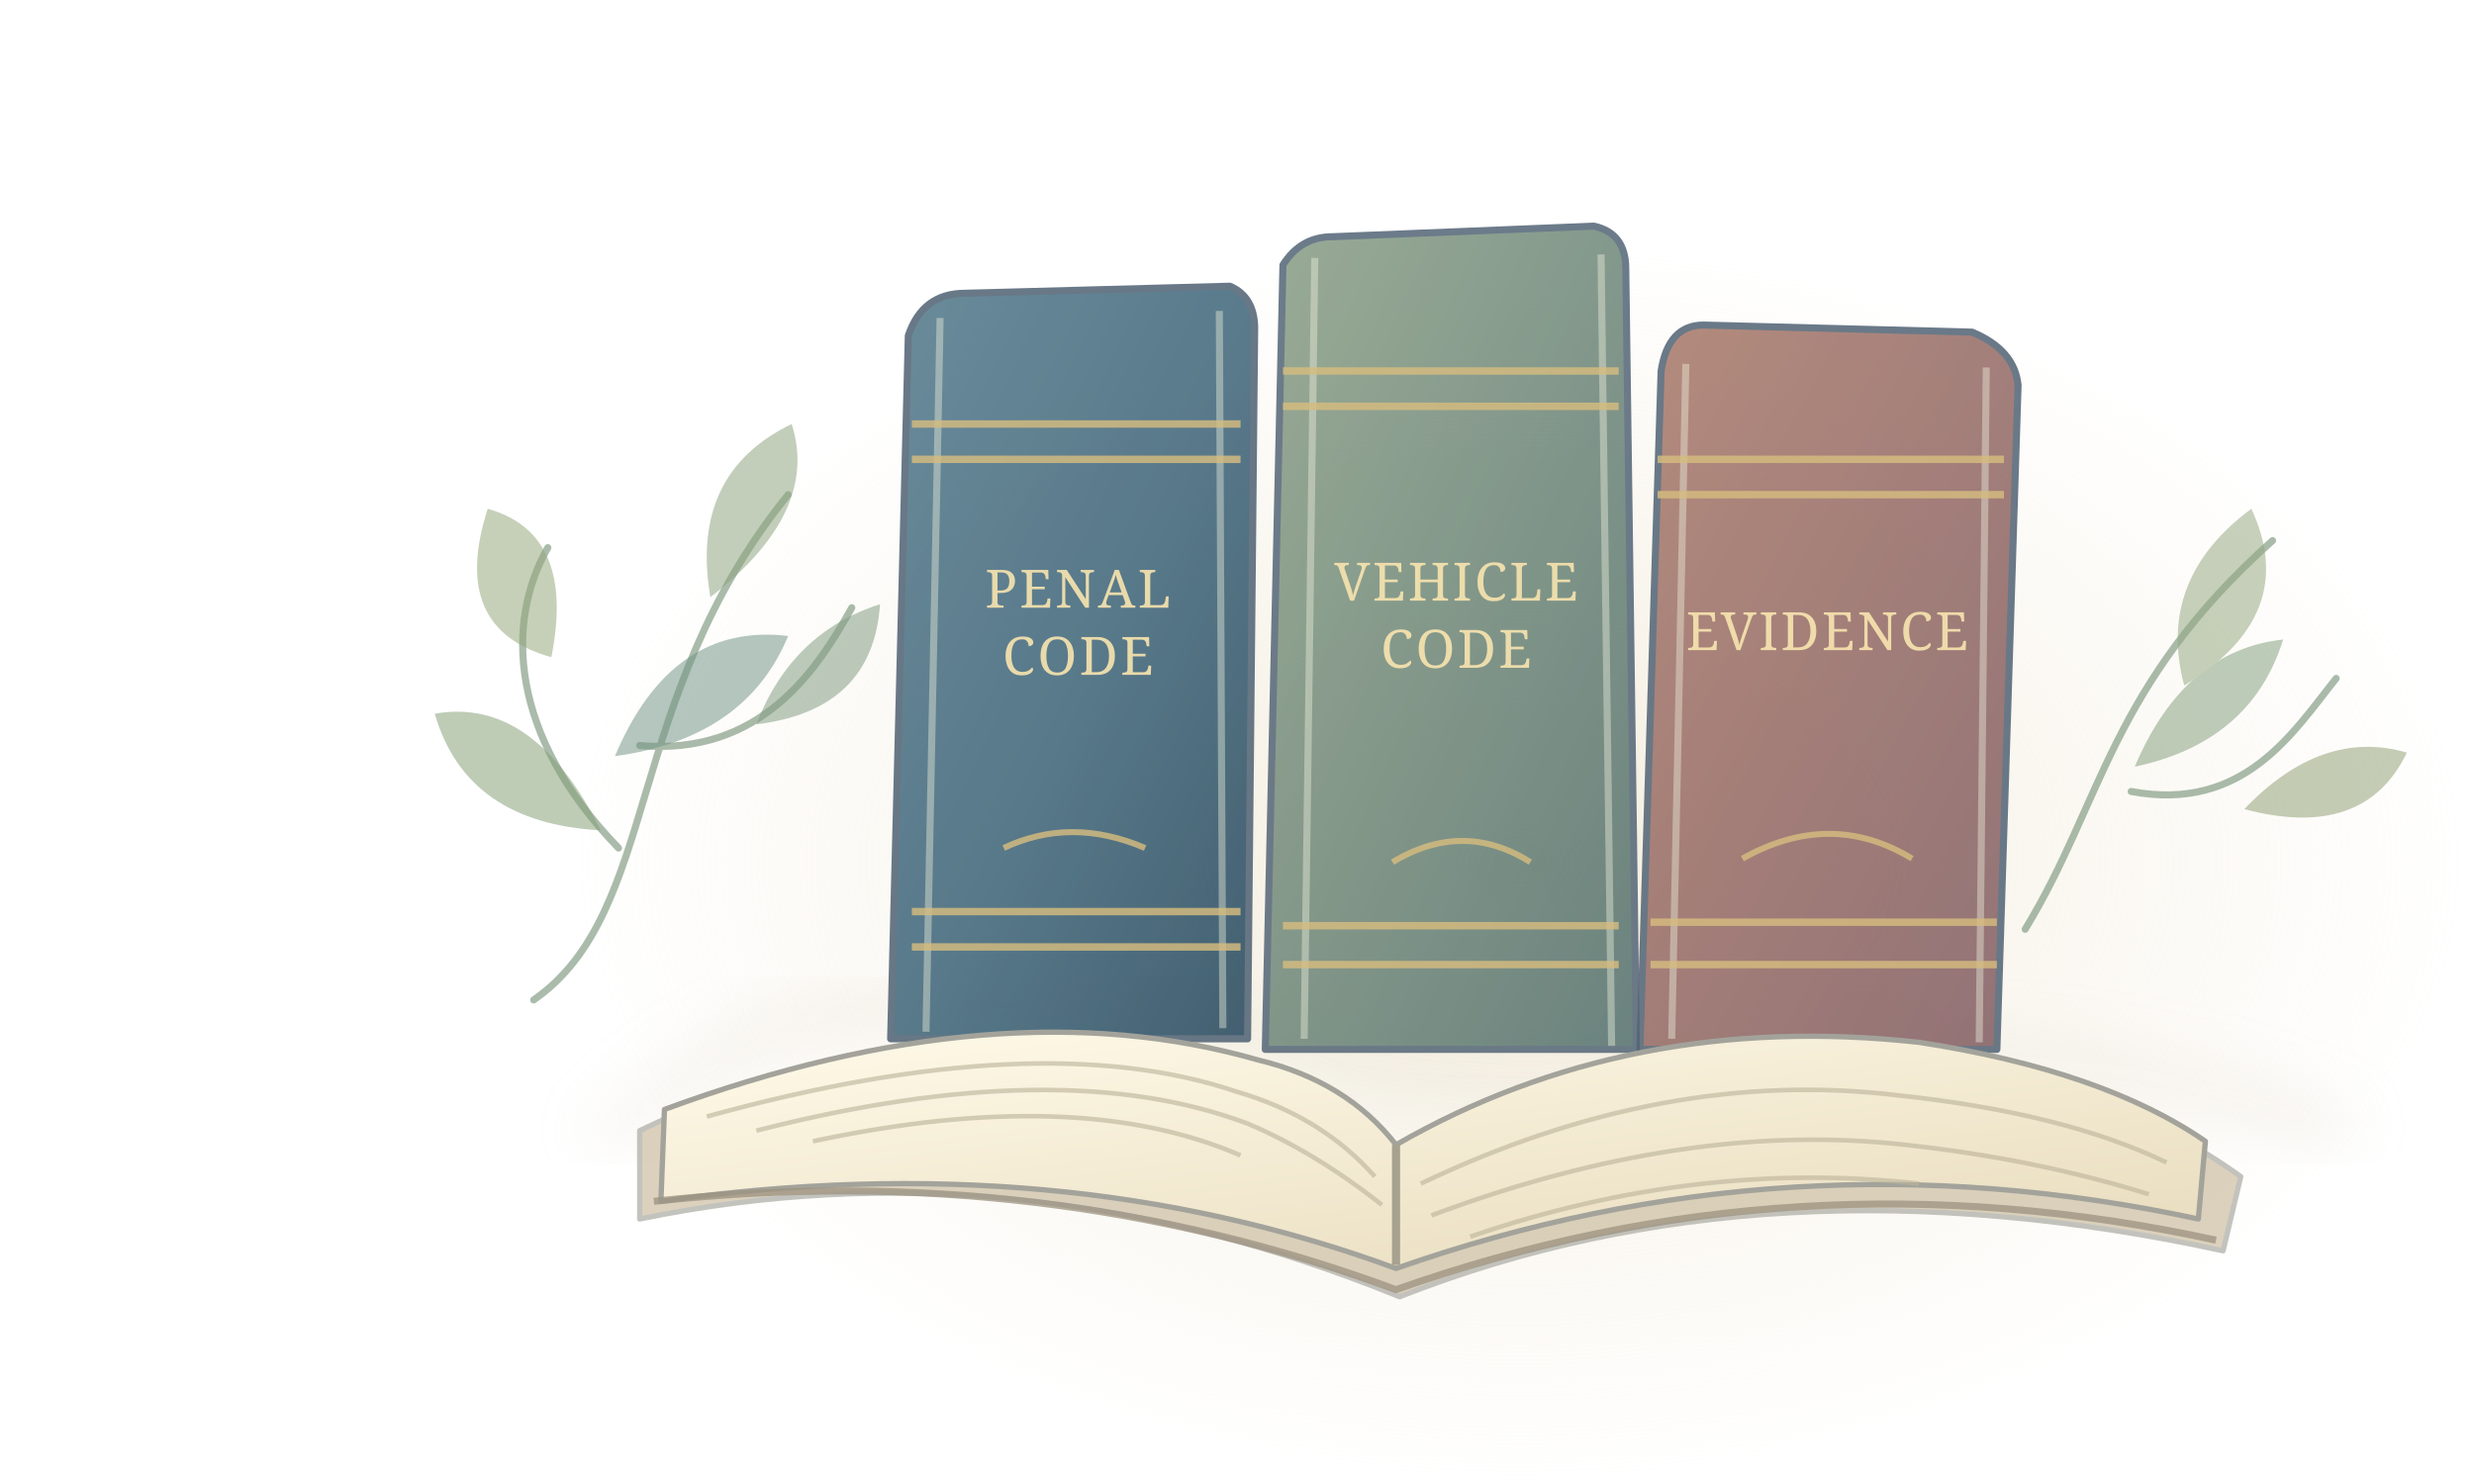
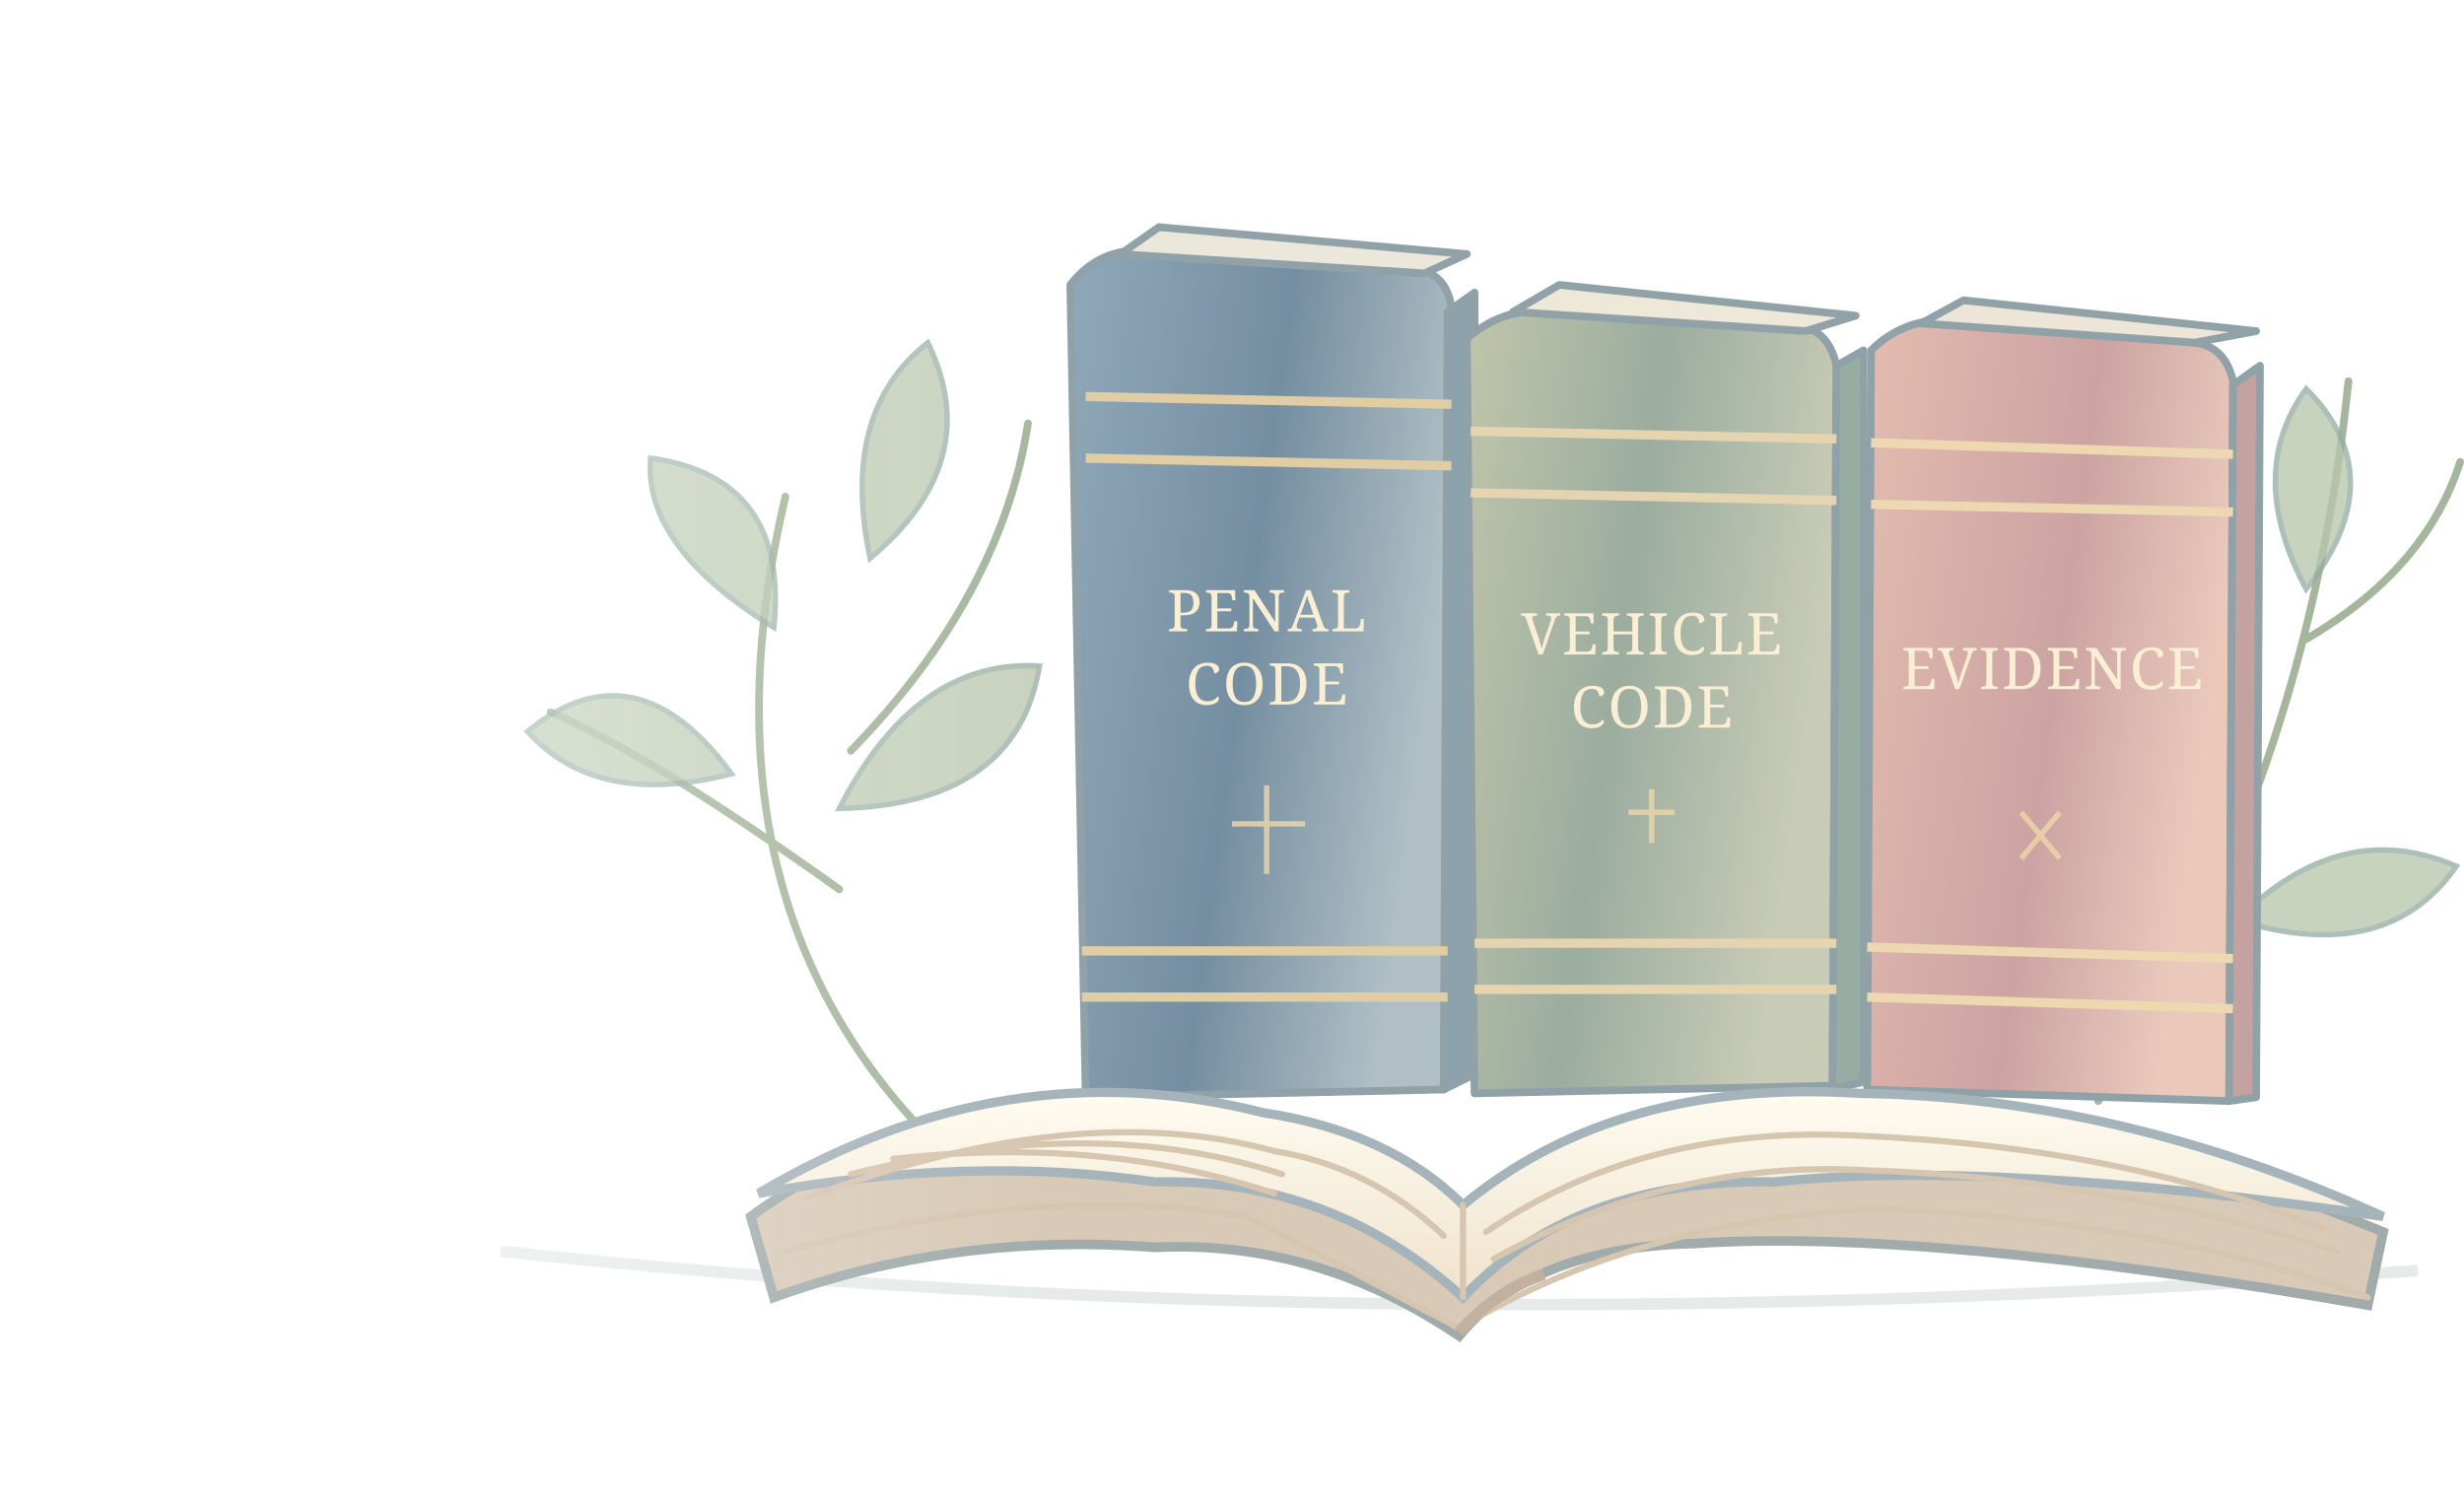
- <svg xmlns="http://www.w3.org/2000/svg" viewBox="0 0 700 420" fill="none" aria-hidden="true">
+ <svg xmlns="http://www.w3.org/2000/svg" viewBox="0 0 640 390" fill="none" aria-hidden="true">
  <defs>
-     <linearGradient id="blue" x1="0" y1="0" x2="1" y2="1">
-       <stop stop-color="#547A8B" />
-       <stop offset=".55" stop-color="#3F6579" />
-       <stop offset="1" stop-color="#27495E" />
+     <linearGradient id="fade" x1="0" y1="0" x2="1" y2="0">
+       <stop stop-color="white" stop-opacity="0" />
+       <stop offset=".20" stop-color="white" stop-opacity=".68" />
+       <stop offset=".43" stop-color="white" />
    </linearGradient>
-     <linearGradient id="green" x1="0" y1="0" x2="1" y2="1">
-       <stop stop-color="#889D83" />
-       <stop offset="1" stop-color="#526F6D" />
+     <linearGradient id="navy" x1="0" y1="0" x2="1" y2=".3">
+       <stop stop-color="#6689A0" />
+       <stop offset=".55" stop-color="#41647E" />
+       <stop offset="1" stop-color="#91A7AF" />
    </linearGradient>
-     <linearGradient id="rose" x1="0" y1="0" x2="1" y2="1">
-       <stop stop-color="#A87969" />
-       <stop offset="1" stop-color="#815D63" />
+     <linearGradient id="sage" x1="0" y1="0" x2="1" y2=".3">
+       <stop stop-color="#A9AF8A" />
+       <stop offset=".5" stop-color="#768E7C" />
+       <stop offset="1" stop-color="#B4B99B" />
    </linearGradient>
-     <linearGradient id="paper" x1="0" y1="0" x2=".8" y2="1">
-       <stop stop-color="#FFFAE9" />
-       <stop offset="1" stop-color="#E9DDBF" />
+     <linearGradient id="rose" x1="0" y1="0" x2="1" y2=".3">
+       <stop stop-color="#D9A390" />
+       <stop offset=".6" stop-color="#B98180" />
+       <stop offset="1" stop-color="#E2B5A2" />
    </linearGradient>
-     <radialGradient id="wash">
-       <stop stop-color="#EDE3CC" stop-opacity=".62" />
-       <stop offset="1" stop-color="#EDE3CC" stop-opacity="0" />
-     </radialGradient>
-     <filter id="soft">
-       <feGaussianBlur stdDeviation="8" />
-     </filter>
+     <linearGradient id="paper" x1="0" y1="0" x2="0" y2="1">
+       <stop stop-color="#FFFAEB" />
+       <stop offset="1" stop-color="#E9D8B9" />
+     </linearGradient>
+     <mask id="soft">
+       <rect width="640" height="390" fill="url(#fade)" />
+     </mask>
  </defs>
-   <ellipse cx="430" cy="244" rx="266" ry="177" fill="url(#wash)" />
-   <path d="M170 325C231 262 317 280 378 298S556 275 665 322" stroke="#CABD9E" stroke-width="13" opacity=".15" filter="url(#soft)" />
-   <g stroke="#7D977E" stroke-width="2" opacity=".65" stroke-linecap="round">
-     <path d="M151 283C187 258 176 198 223 140M175 240C144 208 143 176 155 155M181 211C215 214 231 190 241 172M573 263C595 227 597 194 643 153M603 224C635 230 649 207 661 192" />
-   </g>
-   <g opacity=".53">
-     <path d="M170 235Q132 233 123 202Q151 197 170 235Z" fill="#859F76" />
-     <path d="M174 214Q190 176 223 180Q211 209 174 214Z" fill="#729485" />
-     <path d="M156 186Q127 178 138 144Q163 151 156 186Z" fill="#93A778" />
-     <path d="M201 169Q195 134 224 120Q232 145 201 169Z" fill="#8BA27D" />
-     <path d="M214 205Q224 179 249 171Q247 201 214 205Z" fill="#819B80" />
-     <path d="M604 217Q618 184 646 181Q637 210 604 217Z" fill="#839F7D" />
-     <path d="M618 194Q610 164 637 144Q651 174 618 194Z" fill="#93A77E" />
-     <path d="M635 229Q657 206 681 213Q669 238 635 229Z" fill="#8F9F73" />
-   </g>
-   <g stroke="#526475" stroke-linejoin="round" stroke-width="2">
-     <path d="M257 95Q261 83 273 83L348 81Q355 84 355 93L353 294L252 294Z" fill="url(#blue)" opacity=".87" />
-     <path d="M363 75Q368 67 377 67L451 64Q460 66 460 76L463 297H358Z" fill="url(#green)" opacity=".85" />
-     <path d="M470 105Q472 92 482 92L558 94Q570 99 571 109L565 297H464Z" fill="url(#rose)" opacity=".86" />
-     <path d="M266 90L262 292M345 88L346 291M372 73L369 294M453 72L456 296M477 103L473 294M562 104L560 295" stroke="#EFF0DE" stroke-opacity=".42" stroke-width="2" />
-   </g>
-   <g stroke="#D5BC7F" stroke-width="2.1" opacity=".82">
-     <path d="M258 120H351M258 130H351M258 258H351M258 268H351" />
-     <path d="M363 105H458M363 115H458M363 262H458M363 273H458" />
-     <path d="M469 130H567M469 140H567M467 261H565M467 273H565" />
-     <path d="M284 240Q303 231 324 240M394 244Q414 232 433 244M493 243Q518 229 541 243" stroke-width="1.7" />
-   </g>
-   <g fill="#F7E4AF" opacity=".91" font-family="Georgia,serif" text-anchor="middle" font-size="15" letter-spacing=".7">
-     <text x="305" y="172">PENAL</text>
-     <text x="305" y="191">CODE</text>
-     <text x="412" y="170">VEHICLE</text>
-     <text x="412" y="189">CODE</text>
-     <text x="517" y="184">EVIDENCE</text>
-   </g>
-   <g stroke="#A3A39B" stroke-width="1.5" stroke-linejoin="round">
-     <path d="M181 320Q264 280 351 304Q380 309 393 329Q453 292 540 299Q595 305 634 333L629 354Q500 326 396 367Q288 323 181 345Z" fill="#C8B99A" opacity=".65" />
-     <path d="M188 314Q283 279 356 300Q381 306 395 324Q461 286 543 295Q595 303 624 323L622 345Q506 320 395 359Q300 324 187 340Z" fill="url(#paper)" />
-     <path d="M395 324L395 358" stroke="#A7A18F" stroke-width="2.3" />
-     <path d="M200 316Q294 290 350 309Q374 316 389 333M214 320Q300 298 353 318Q372 326 391 341M230 323Q305 307 351 327M402 335Q471 302 537 310Q584 315 613 329M405 344Q477 317 539 324Q576 328 608 338M416 350Q480 328 543 335" stroke="#BDB59C" opacity=".63" stroke-width="1.3" />
-     <path d="M185 340Q295 328 395 365Q508 325 627 351" stroke="#9C927F" stroke-width="2" opacity=".75" />
+   <g mask="url(#soft)" opacity=".73">
+     <path d="M130 325Q360 350 628 330" stroke="#A8B9B6" stroke-width="3" opacity=".4" />
+     <g stroke="#859B79" stroke-width="2" stroke-linecap="round">
+       <path d="M240 294Q180 231 204 129M218 231Q169 196 143 185M221 195Q260 155 267 110M545 286Q599 206 610 99M581 217Q538 173 527 137M599 166Q630 148 639 120" />
+     </g>
+     <g fill="#9EB18D" stroke="#6F8F82" stroke-width="1.4" opacity=".78">
+       <path d="M201 163Q167 142 169 119Q205 124 201 163ZM190 201Q155 210 137 190Q165 167 190 201ZM218 210Q238 171 270 173Q264 209 218 210ZM226 145Q218 107 241 89Q256 120 226 145ZM568 213Q537 199 530 170Q570 178 568 213ZM599 153Q583 123 599 101Q622 124 599 153ZM581 239Q608 212 638 225Q620 251 581 239Z" />
+     </g>
+     <g stroke="#677F87" stroke-width="2" stroke-linejoin="round">
+       <path d="M278 74Q285 65 296 65L369 70Q376 72 377 80L375 283L282 285Z" fill="url(#navy)" />
+       <path d="M291 66L301 59L381 66L370 71Z" fill="#E4DFCE" />
+       <path d="M376 81L383 76L383 279L375 283Z" fill="#607E8C" />
+       <path d="M377 105L282 103M377 121L282 119M376 247L281 247M376 259L281 259" stroke="#D4BB82" stroke-width="2.4" />
+       <path d="M381 88Q390 80 401 81L468 85Q475 86 477 95L476 282L383 284Z" fill="url(#sage)" />
+       <path d="M393 81L405 74L482 82L469 86Z" fill="#E6E0C9" />
+       <path d="M477 95L484 91L484 281L476 283Z" fill="#708E80" />
+       <path d="M477 114L382 112M477 130L382 128M477 245L383 245M477 257L383 257" stroke="#DCC493" stroke-width="2.4" />
+       <path d="M486 91Q494 83 506 83L570 89Q578 90 580 99L579 286L485 283Z" fill="url(#rose)" />
+       <path d="M499 84L510 78L586 86L570 89Z" fill="#E7DCC8" />
+       <path d="M580 100L587 95L586 285L579 286Z" fill="#AE807E" />
+       <path d="M580 118L486 115M580 133L486 131M580 249L485 246M580 262L485 259" stroke="#E6C995" stroke-width="2.4" />
+     </g>
+     <g fill="#F8E9C5" font-family="Georgia,serif" font-size="15" text-anchor="middle" letter-spacing=".5">
+       <text x="329" y="164">PENAL</text>
+       <text x="329" y="183">CODE</text>
+       <text x="429" y="170">VEHICLE</text>
+       <text x="429" y="189">CODE</text>
+       <text x="533" y="179">EVIDENCE</text>
+     </g>
+     <g stroke="#E9C88B" stroke-width="1.4" opacity=".8">
+       <path d="M320 214H339M329 204V227M423 211H435M429 205V219M525 211L535 223M535 211L525 223" />
+     </g>
+     <path d="M195 316Q248 277 326 295Q359 299 380 319Q415 285 478 288Q547 290 619 320L615 339Q500 319 440 323Q398 324 379 347Q342 322 300 324Q248 320 201 337Z" fill="#C9B69B" stroke="#7E8C8C" stroke-width="2.5" />
+     <path d="M197 310Q261 272 328 289Q361 294 380 313Q420 280 483 284Q551 285 619 316Q518 301 461 307Q409 306 380 337Q346 306 300 307Q252 300 197 310Z" fill="url(#paper)" stroke="#8497A0" stroke-width="2.4" />
+     <path d="M380 313L380 337M210 311Q280 285 331 299Q356 303 375 321M221 305Q284 289 333 305M232 301Q286 295 331 310M386 320Q427 292 483 295Q552 298 603 319M388 327Q435 301 485 304Q547 306 607 325M204 325Q271 307 324 316L379 345Q425 317 488 314Q561 317 615 337" stroke="#C7AF91" stroke-width="1.6" stroke-linecap="round" />
+     <path d="M379 346Q389 335 401 331" stroke="#AD947B" stroke-width="3" />
  </g>
</svg>
